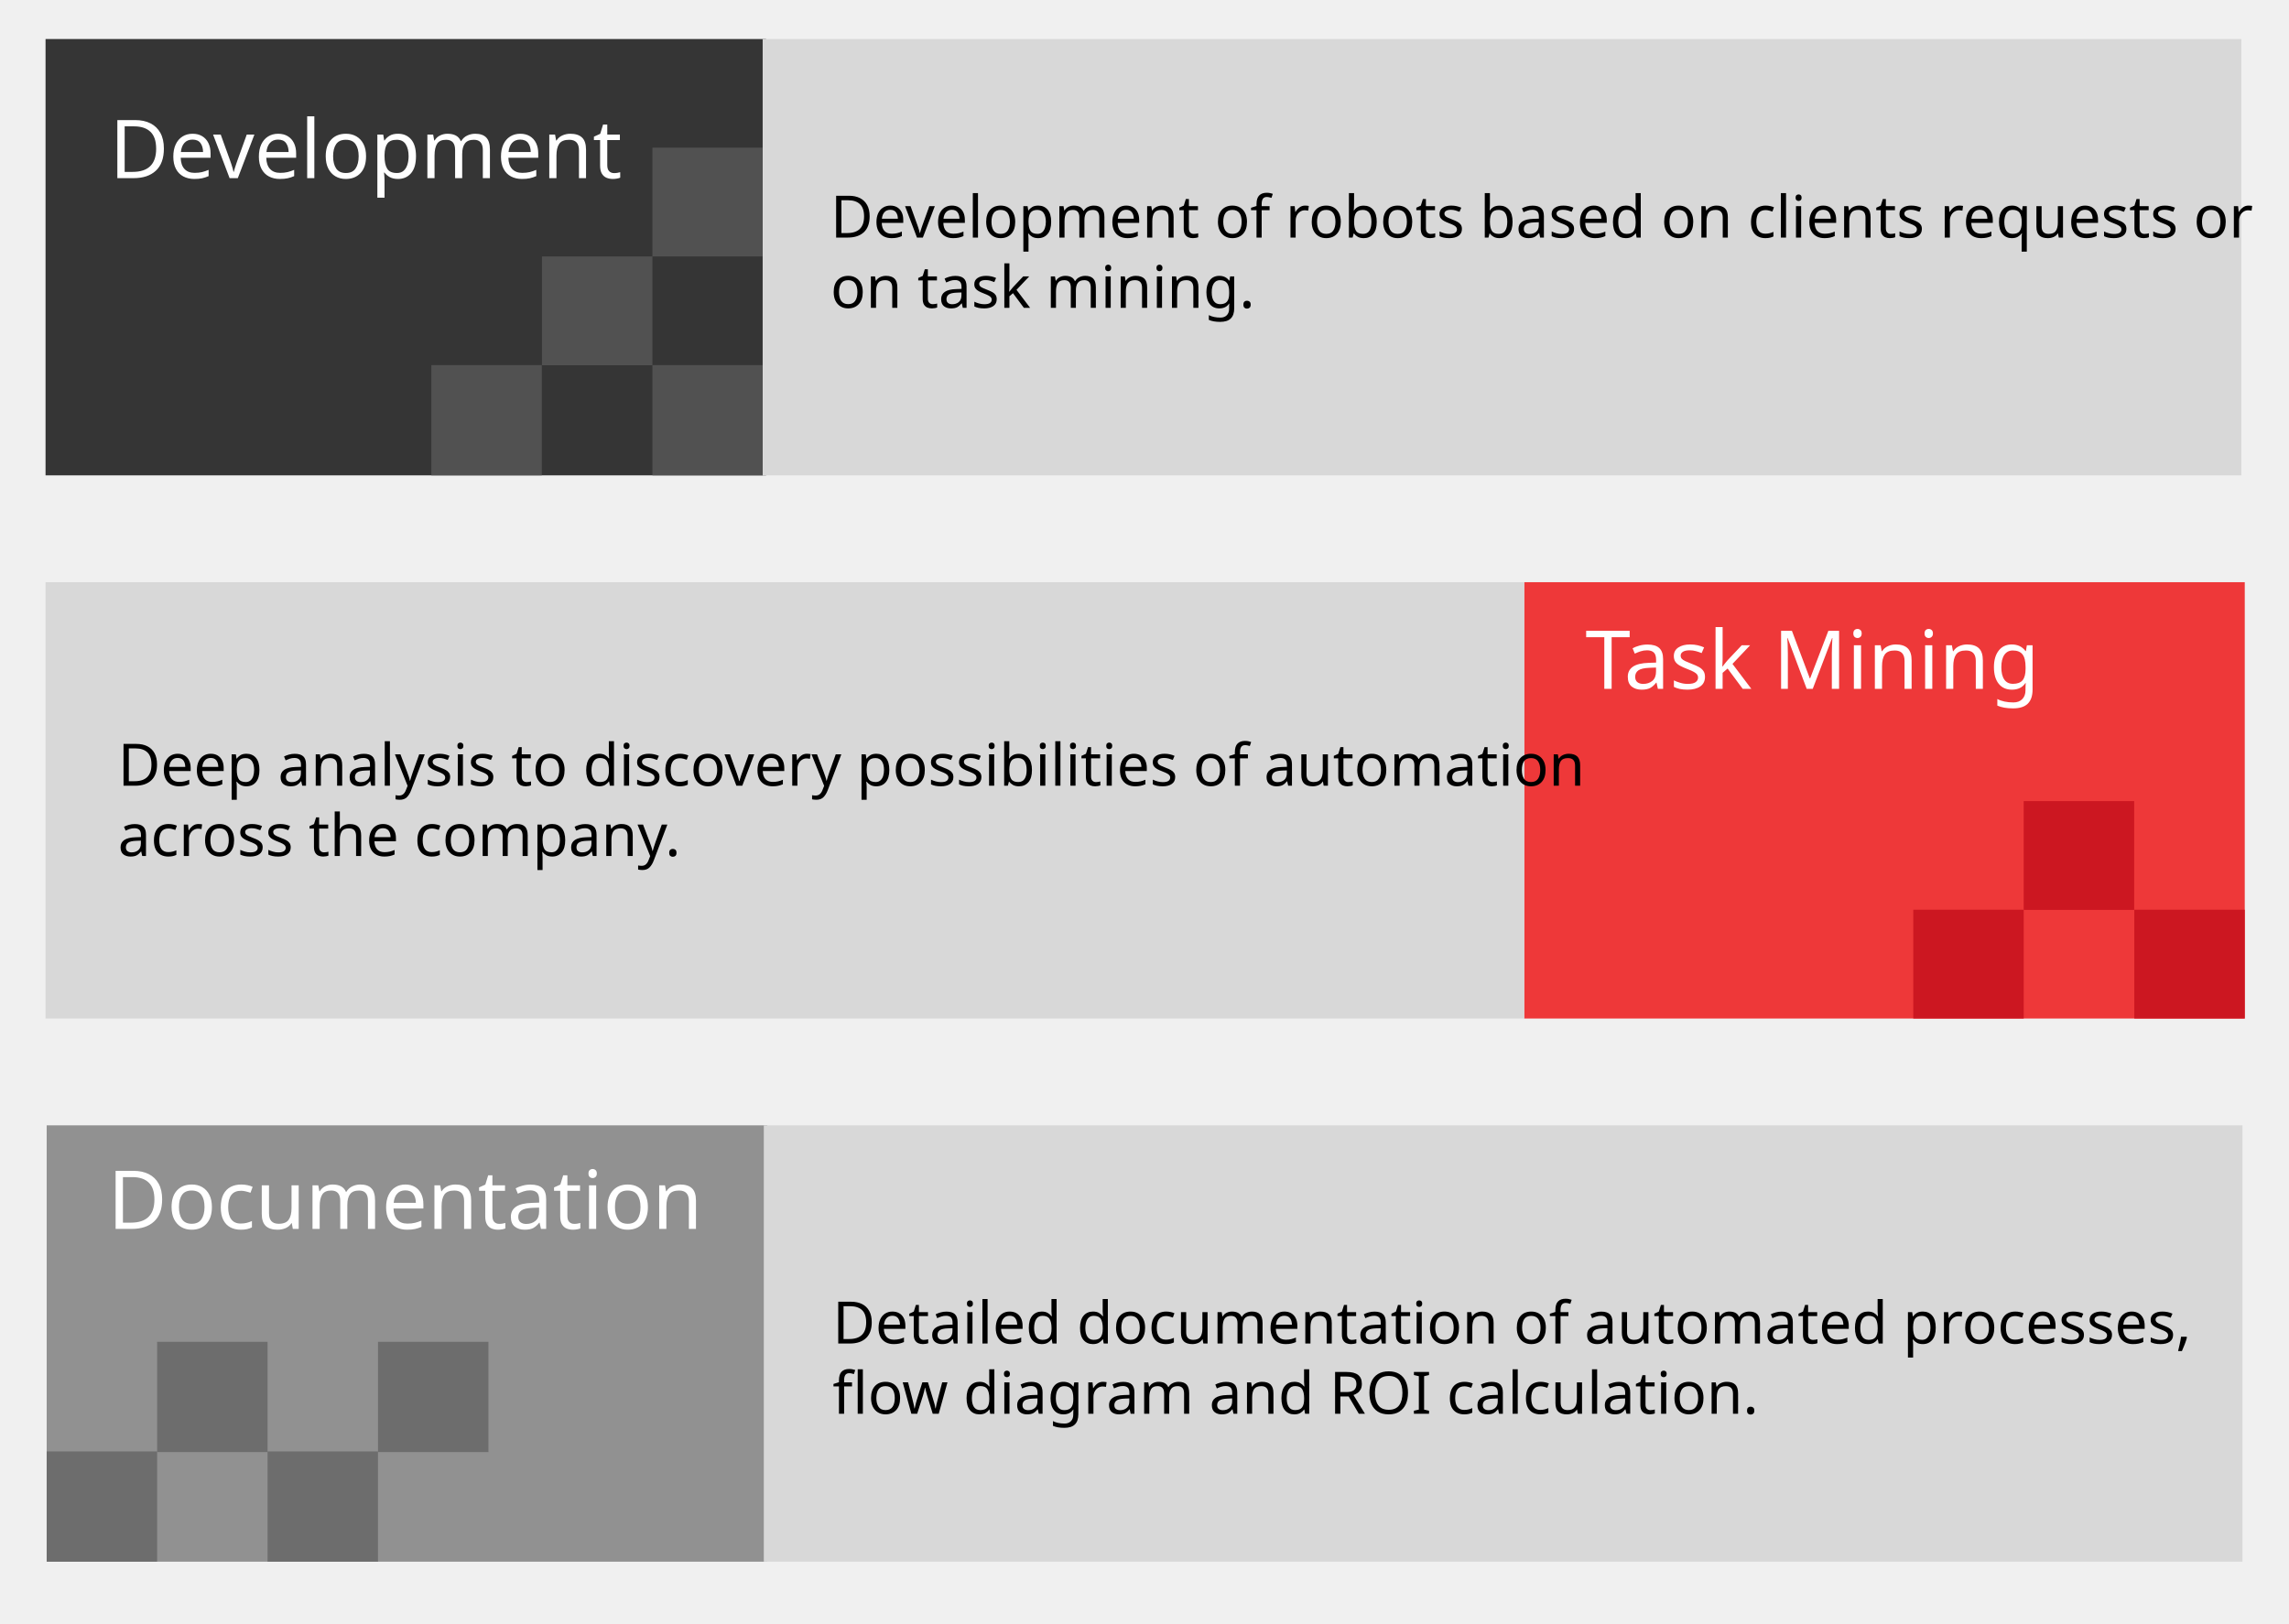
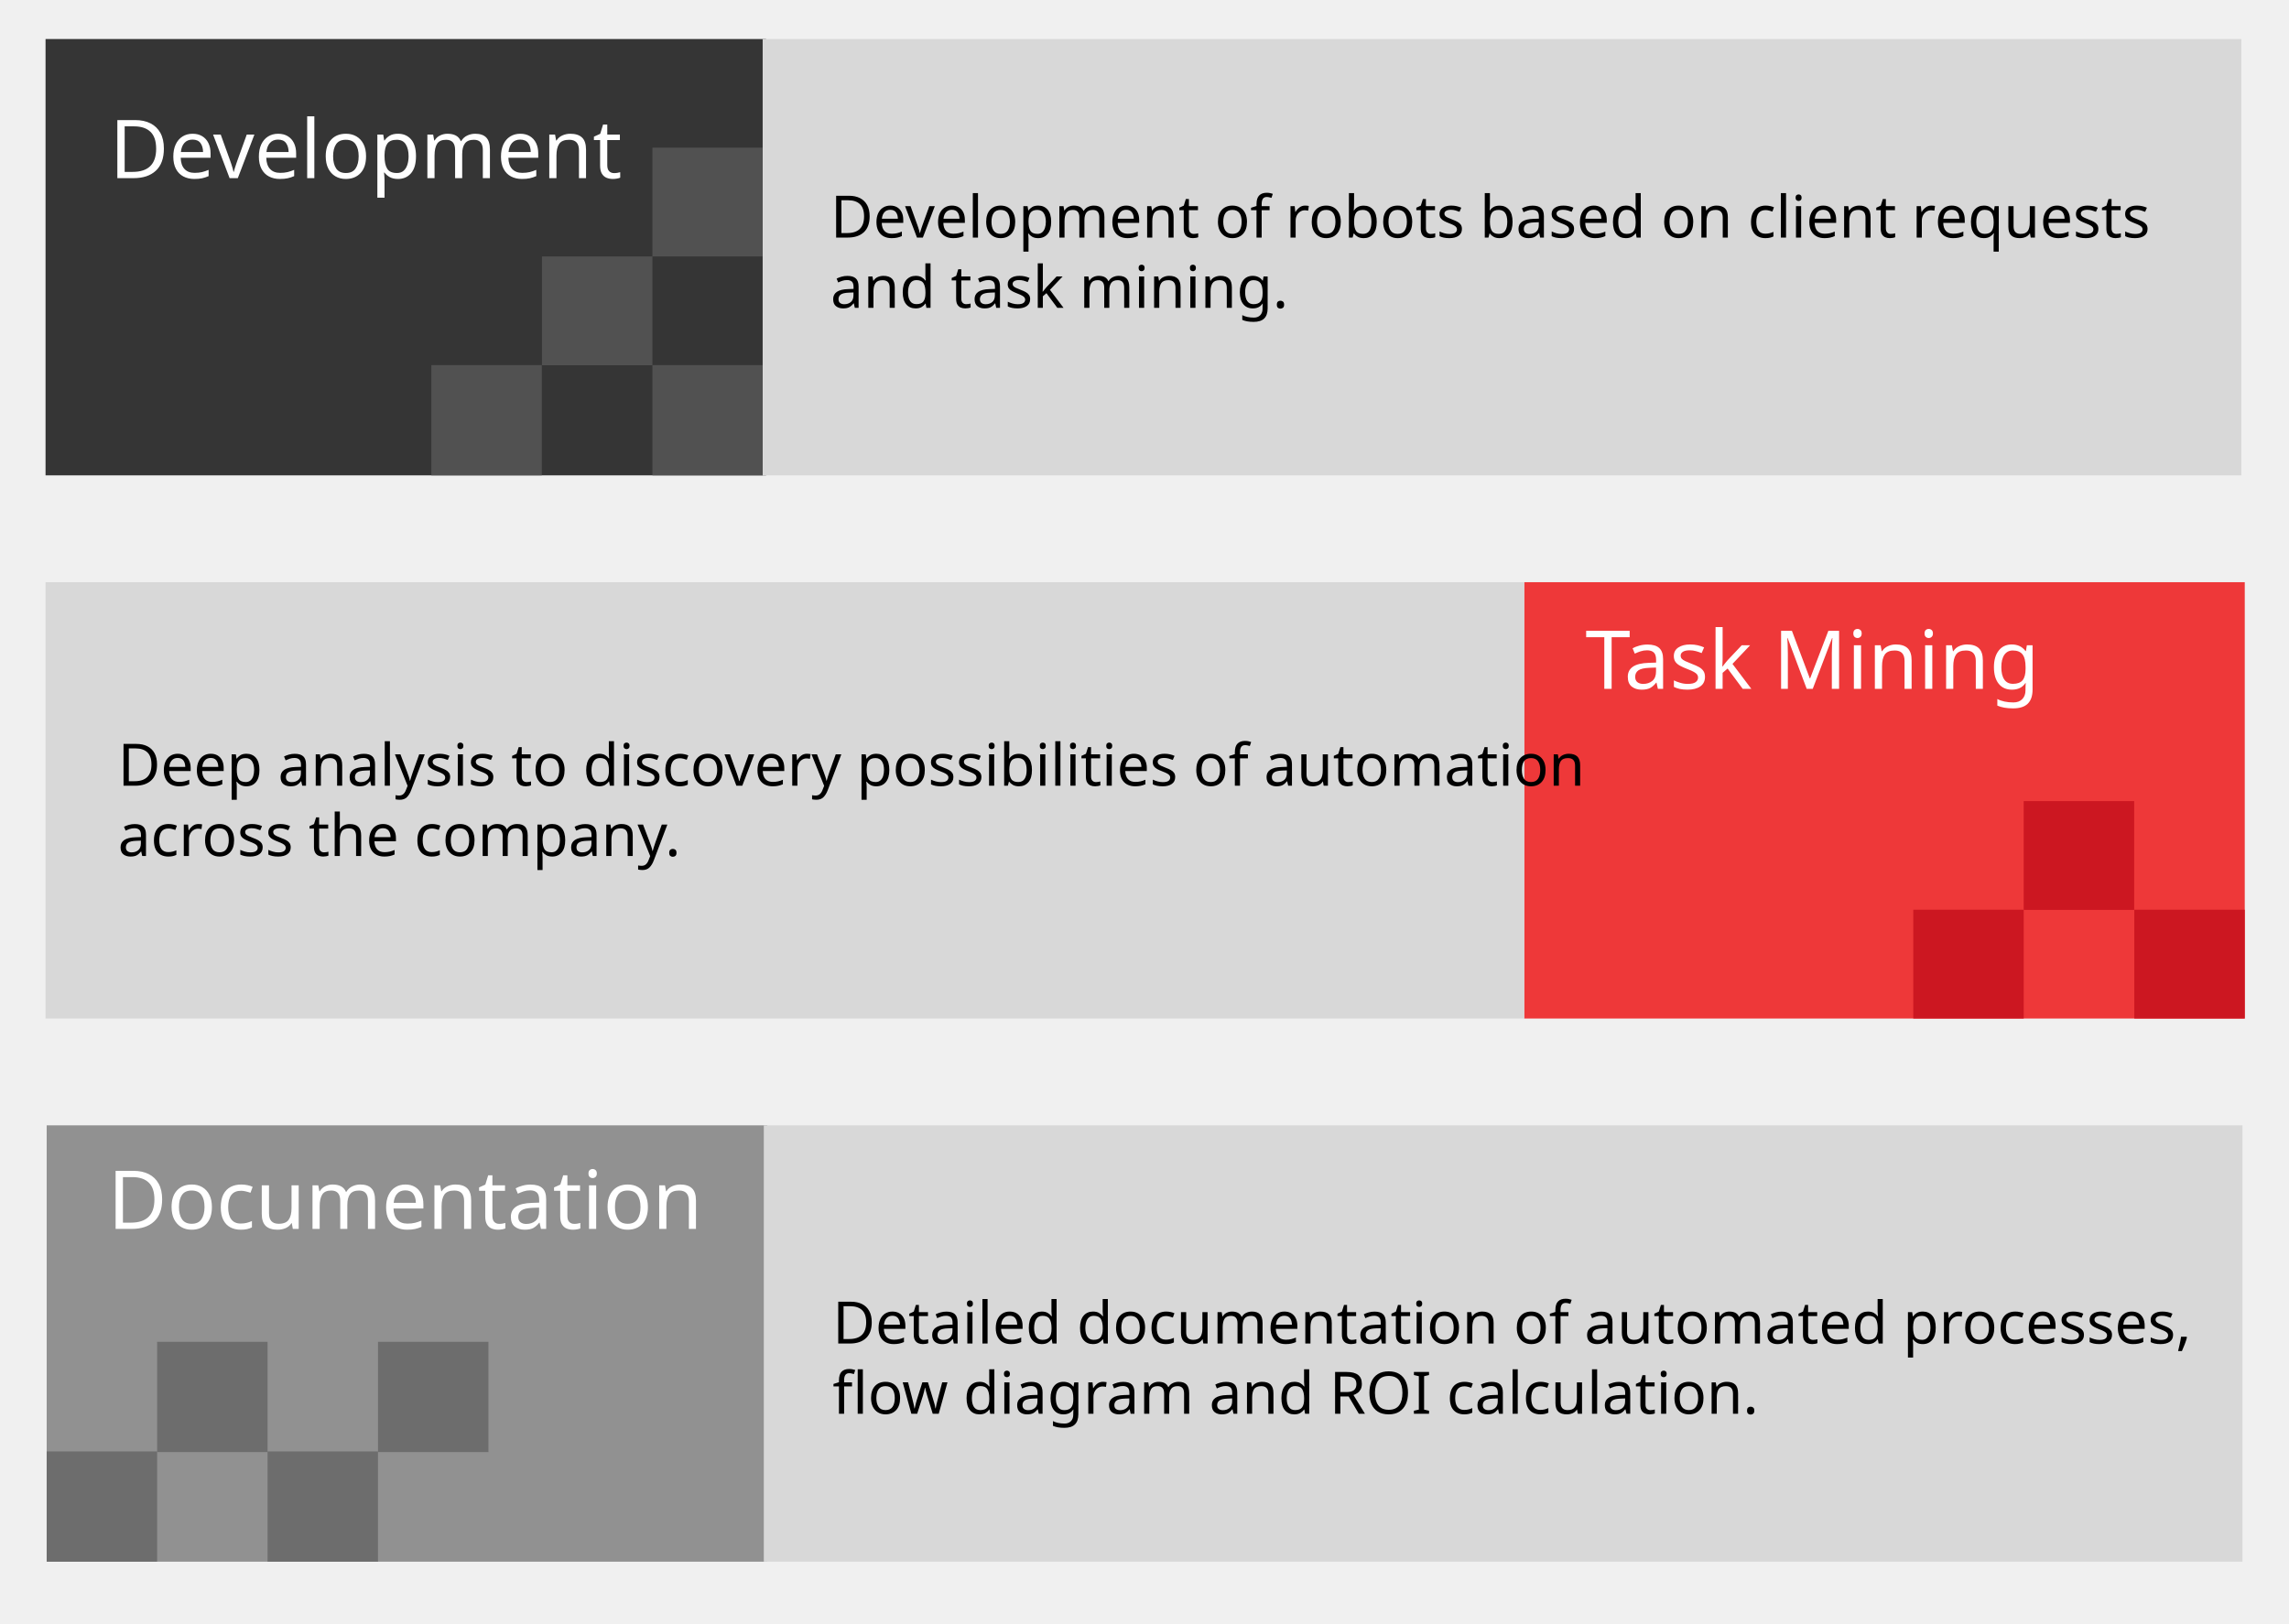
<svg xmlns="http://www.w3.org/2000/svg" version="1.1" id="Layer_1" x="0px" y="0px" viewBox="0 0 1407.3 998.2" style="enable-background:new 0 0 1407.3 998.2;" xml:space="preserve">
  <style type="text/css">
	.st0{fill:#353535;}
	.st1{fill:#D8D8D8;}
	.st2{fill:#EE3839;}
	.st3{fill:#919191;}
	.st4{fill:none;}
	.st5{fill:#FFFFFF;}
	.st6{font-family:'JosefinSans-Bold';}
	.st7{font-size:50px;}
	.st8{fill:#515151;}
	.st9{fill:#CC1721;}
	.st10{fill:#6D6D6D;}
- 	.st11{enable-background:new    ;}
- 	.st12{font-size:36px;}
+ 	.st11{font-size:36px;}
</style>
  <rect x="28" y="24" class="st0" width="443" height="268.3" />
  <rect x="468.9" y="24" class="st1" width="909.1" height="268.3" />
  <rect x="937.1" y="358" class="st2" width="443" height="268.3" />
  <rect x="28" y="358" class="st1" width="909.1" height="268.3" />
  <rect x="28.7" y="692" class="st3" width="443" height="268.3" />
  <rect x="469.6" y="692" class="st1" width="909.1" height="268.3" />
  <rect x="67.3" y="72" class="st4" width="367.8" height="194.1" />
  <text transform="matrix(1 0 0 1 67.3042 109.5435)" class="st5 st6 st7">Development</text>
  <rect x="974.7" y="386.1" class="st4" width="367.8" height="194.1" />
  <text transform="matrix(1 0 0 1 974.6868 423.5867)" class="st5 st6 st7">Task Mining</text>
  <rect x="66.2" y="718.2" class="st4" width="367.8" height="194.1" />
  <text transform="matrix(1 0 0 1 66.2369 755.6696)" class="st5 st6 st7">Documentation</text>
  <rect x="401.1" y="224.5" class="st8" width="67.8" height="67.8" />
  <rect x="333.2" y="157.7" class="st8" width="67.9" height="66.9" />
  <rect x="265.2" y="224.5" class="st8" width="67.9" height="67.8" />
  <rect x="401.1" y="90.8" class="st8" width="67.8" height="66.9" />
  <rect x="1176.3" y="559.4" class="st9" width="67.9" height="66.9" />
  <rect x="1244.2" y="492.6" class="st9" width="67.9" height="66.9" />
  <rect x="1312.2" y="559.4" class="st9" width="67.9" height="66.9" />
  <rect x="28.7" y="892.5" class="st10" width="67.9" height="67.8" />
  <rect x="96.6" y="825.1" class="st10" width="67.9" height="67.8" />
  <rect x="164.5" y="892.5" class="st10" width="67.9" height="67.8" />
  <rect x="232.4" y="825.1" class="st10" width="67.9" height="67.8" />
-   <text transform="matrix(1 0 0 1 510.5835 146.0803)" class="st11">
-     <tspan x="0" y="0" class="st6 st12">Development of robots based on clients requests or </tspan>
-     <tspan x="0" y="43.2" class="st6 st12">on task mining.</tspan>
-   </text>
-   <text transform="matrix(1 0 0 1 72.4642 483.1501)" class="st11">
-     <tspan x="0" y="0" class="st6 st12">Deep analysis to discovery possibilities of automation</tspan>
-     <tspan x="0" y="43.2" class="st6 st12">across the company. </tspan>
-   </text>
-   <text transform="matrix(1 0 0 1 511.8792 826.1498)" class="st11">
-     <tspan x="0" y="0" class="st6 st12">Detailed documentation of automated processes, </tspan>
-     <tspan x="0" y="43.2" class="st6 st12">flow diagram and ROI calculation. </tspan>
-   </text>
+   <text transform="matrix(1 0 0 1 510.5835 146.0803)" class="st6 st11">Development of robots based on client requests  </text>
+   <text transform="matrix(1 0 0 1 510.5835 189.2803)" class="st6 st11">and task mining.</text>
+   <text transform="matrix(1 0 0 1 72.4642 483.1501)" class="st6 st11">Deep analysis to discovery possibilities of automation</text>
+   <text transform="matrix(1 0 0 1 72.4642 526.3501)" class="st6 st11">across the company. </text>
+   <text transform="matrix(1 0 0 1 511.8792 826.1498)" class="st6 st11">Detailed documentation of automated processes, </text>
+   <text transform="matrix(1 0 0 1 511.8792 869.3498)" class="st6 st11">flow diagram and ROI calculation. </text>
</svg>
